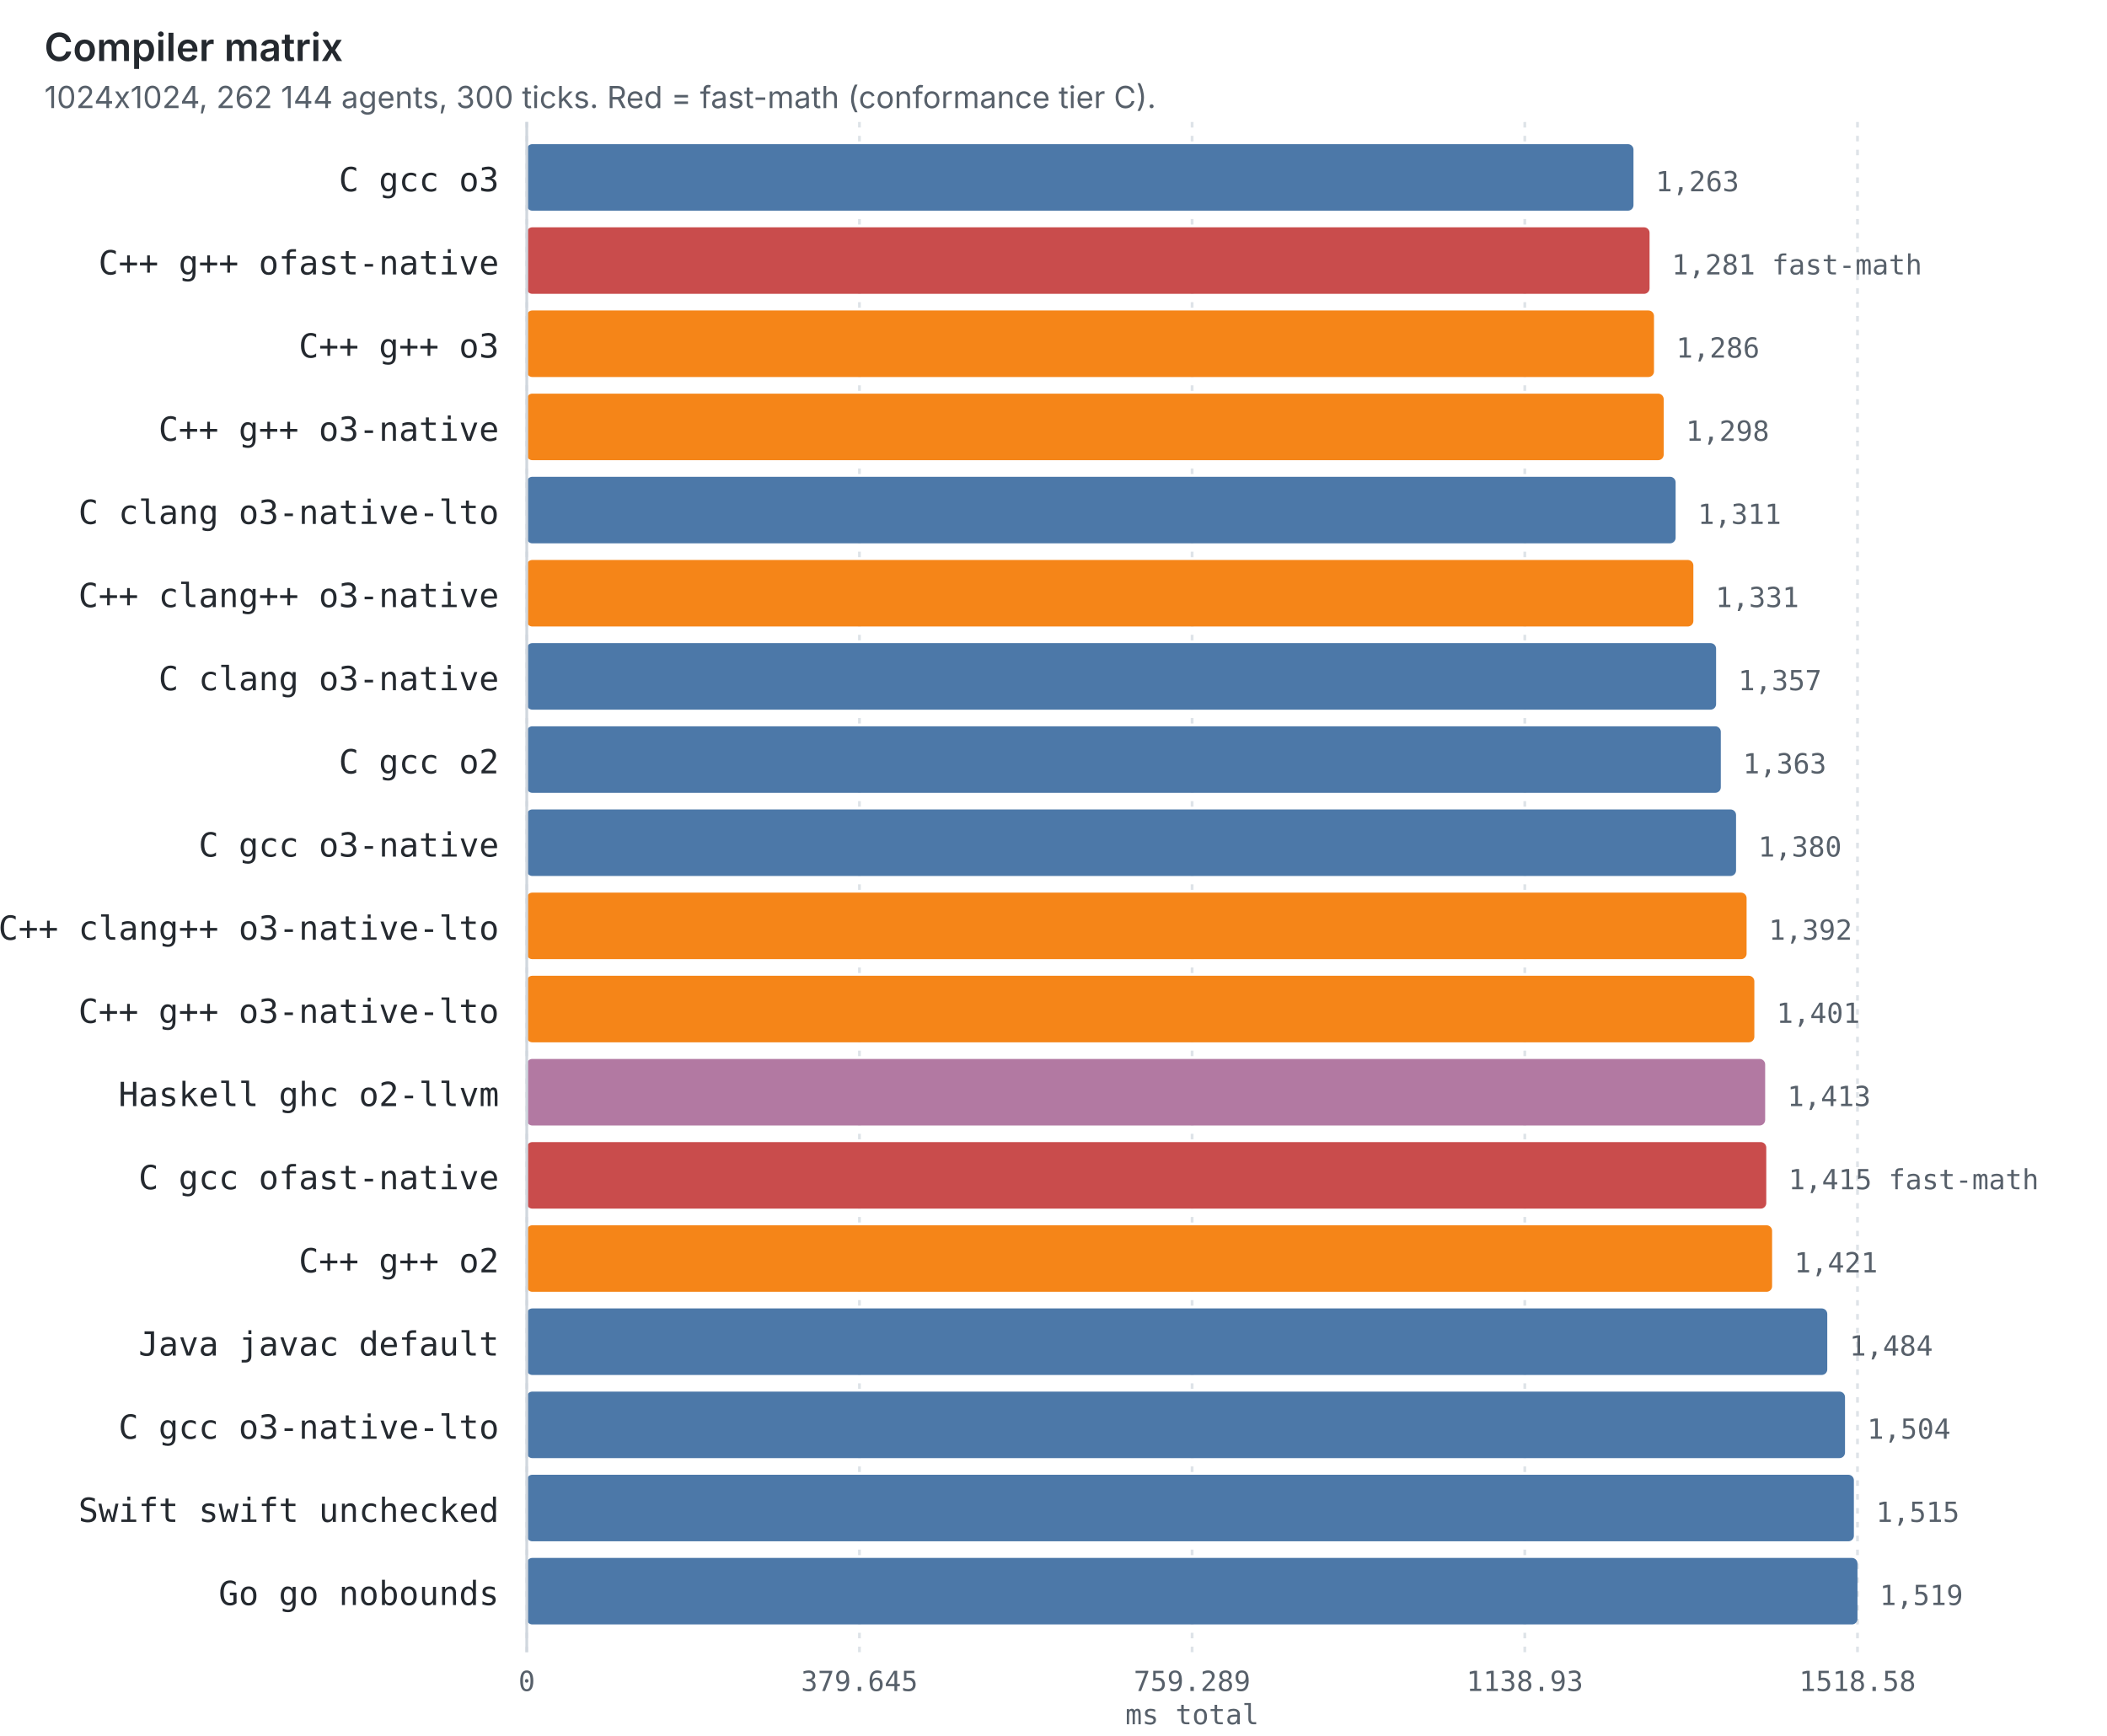
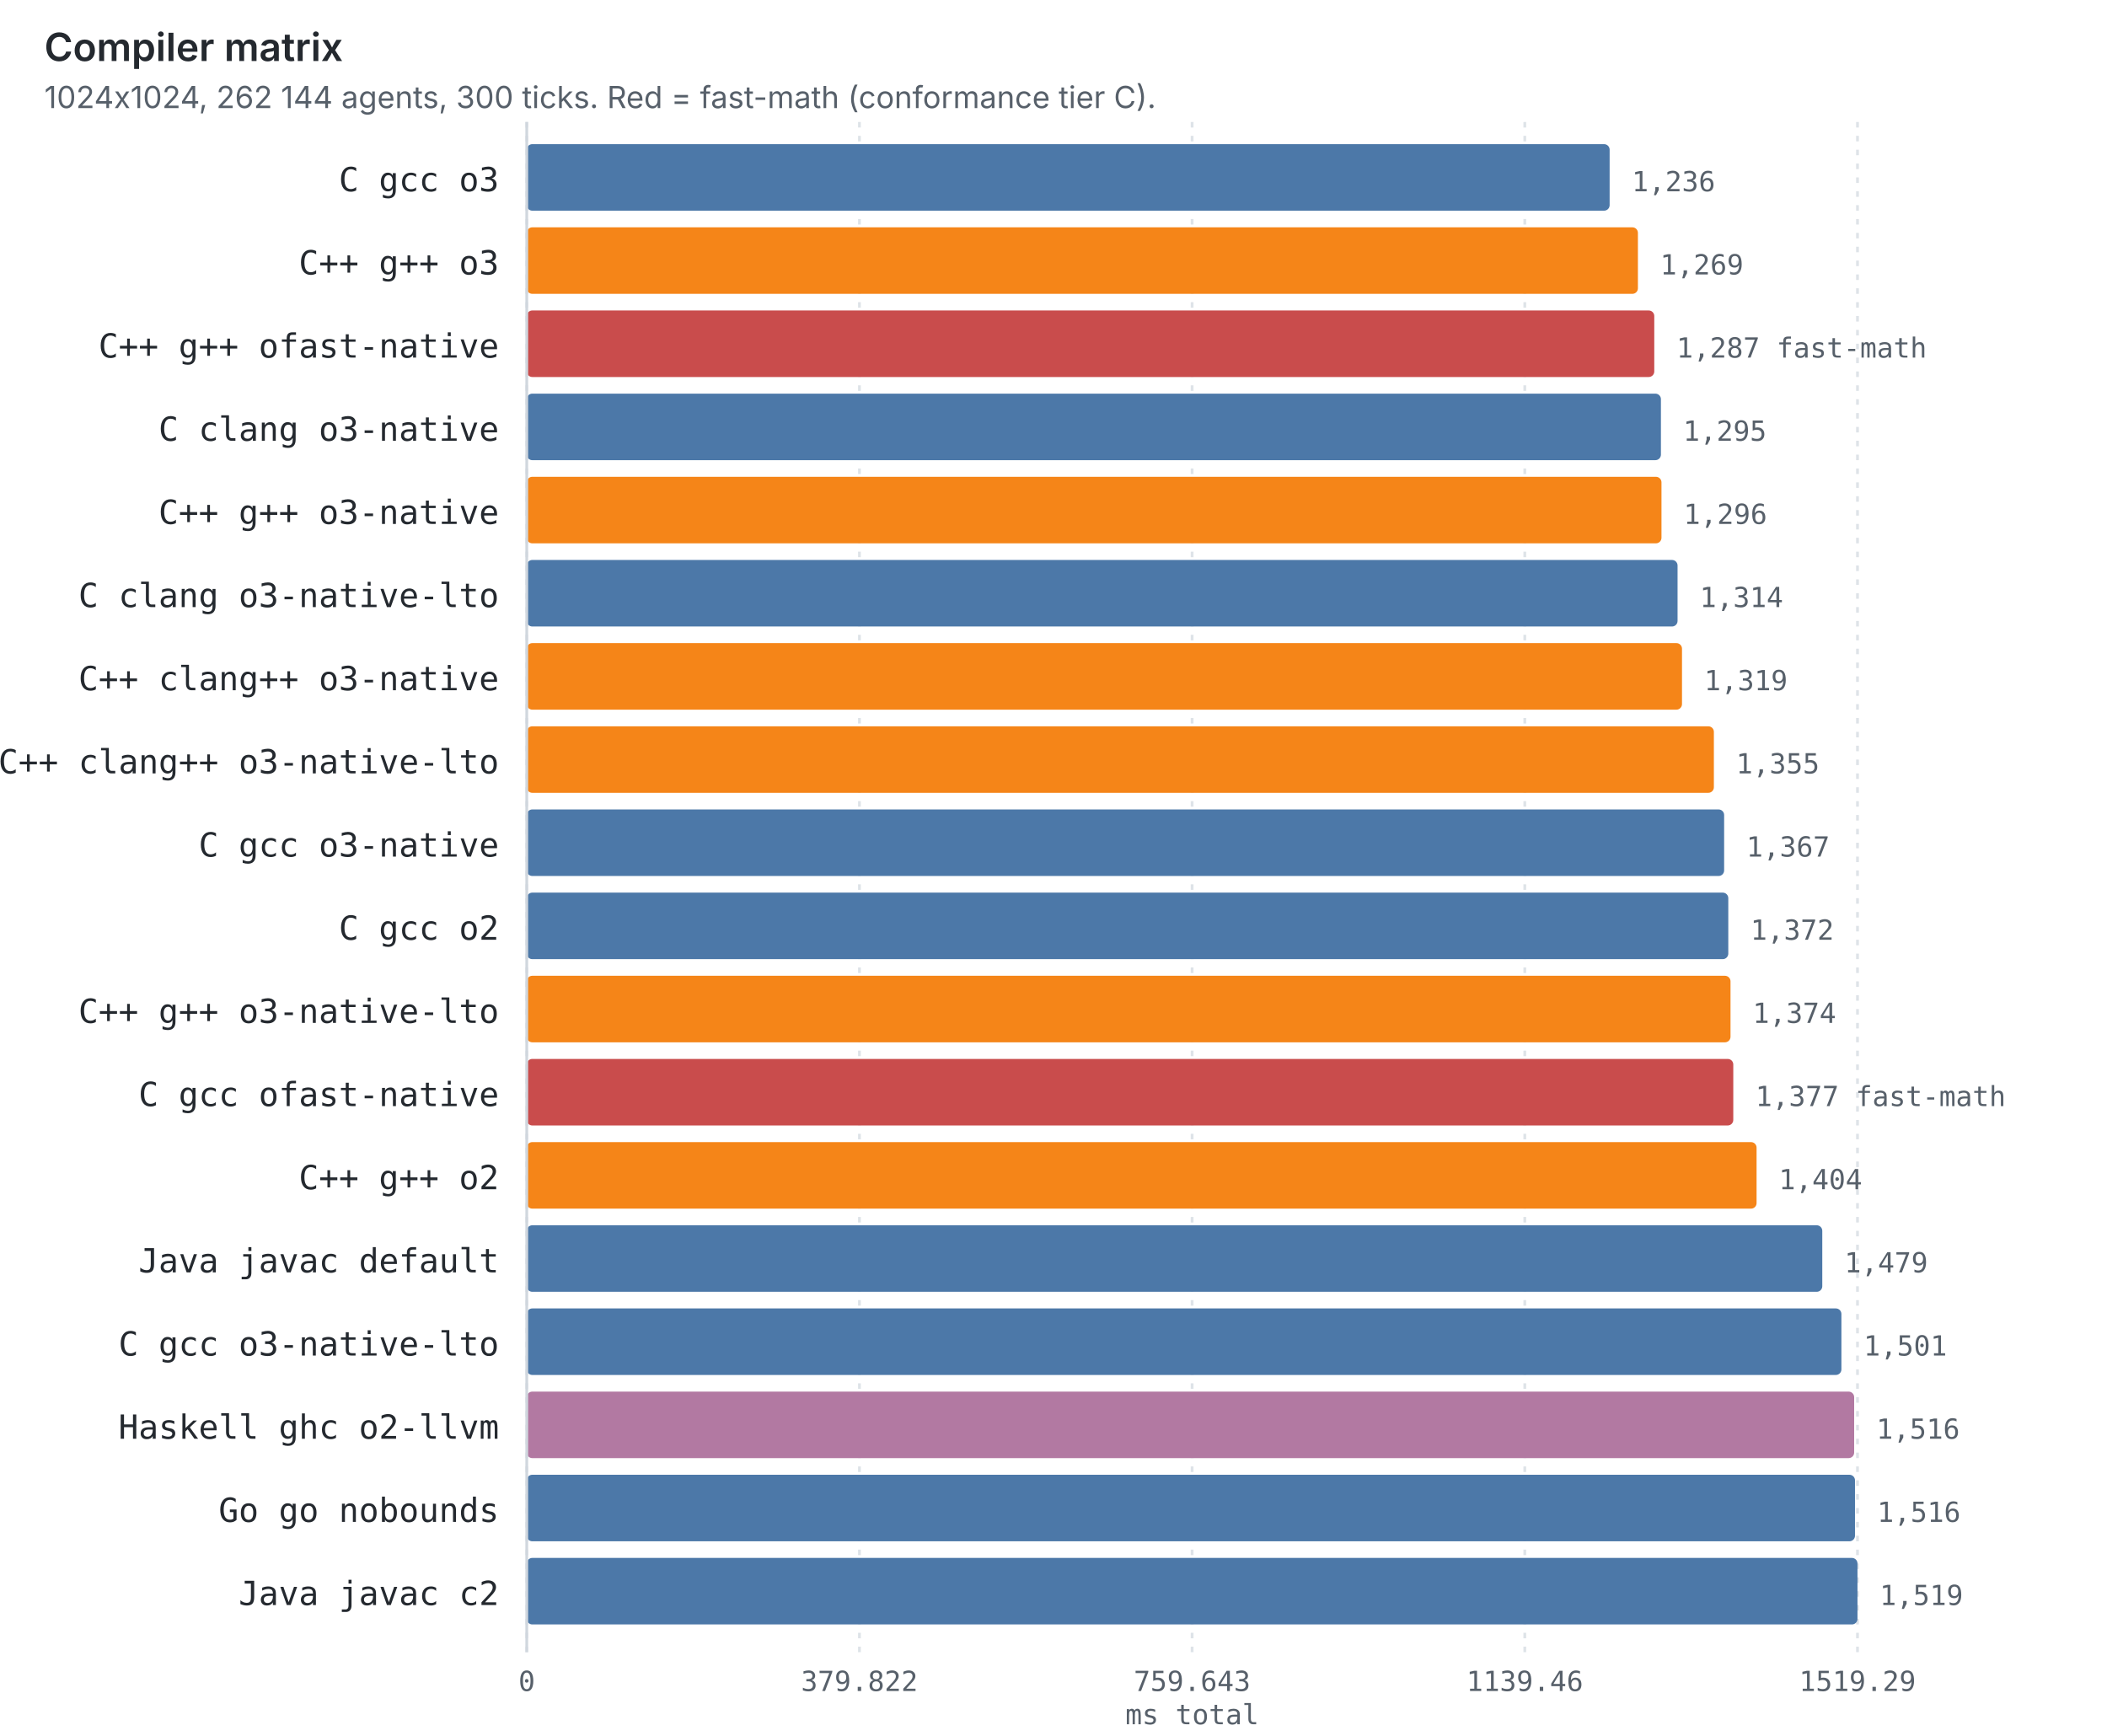
<svg xmlns="http://www.w3.org/2000/svg" viewBox="0 0 760 626" width="760" height="626" role="img" aria-label="Compiler matrix">
  <style>
    .bg    { fill: none; }
    .lbl   { fill: #24292f; font: 12px ui-monospace, "SF Mono", Menlo, monospace; }
    .lbl-s { fill: #57606a; font: 10px ui-monospace, "SF Mono", Menlo, monospace; }
    .ttl   { fill: #24292f; font: 600 14px -apple-system, "Segoe UI", sans-serif; }
    .sub   { fill: #57606a; font: 11px -apple-system, "Segoe UI", sans-serif; }
    .axis  { stroke: #d0d7de; stroke-width: 1; }
    .grid  { stroke: #d0d7de; stroke-width: 1; stroke-dasharray: 2 3; opacity: .7; }
    @media (prefers-color-scheme: dark) {
      .lbl   { fill: #e6edf3; }
      .lbl-s { fill: #9198a1; }
      .ttl   { fill: #e6edf3; }
      .sub   { fill: #9198a1; }
      .axis  { stroke: #3d444d; }
      .grid  { stroke: #3d444d; }
    }
  </style>
  <text x="16" y="22" class="ttl">Compiler matrix</text>
  <text x="16" y="39" class="sub">1024x1024, 262 144 agents, 300 ticks. Red = fast-math (conformance tier C).</text>
  <line x1="190.0" y1="44" x2="190.0" y2="596" class="grid" />
  <text x="190.0" y="610" class="lbl-s" text-anchor="middle">0</text>
  <line x1="310.0" y1="44" x2="310.0" y2="596" class="grid" />
-   <text x="310.0" y="610" class="lbl-s" text-anchor="middle">379.645</text>
+   <text x="310.0" y="610" class="lbl-s" text-anchor="middle">379.822</text>
  <line x1="430.0" y1="44" x2="430.0" y2="596" class="grid" />
-   <text x="430.0" y="610" class="lbl-s" text-anchor="middle">759.289</text>
+   <text x="430.0" y="610" class="lbl-s" text-anchor="middle">759.643</text>
  <line x1="550.0" y1="44" x2="550.0" y2="596" class="grid" />
-   <text x="550.0" y="610" class="lbl-s" text-anchor="middle">1138.93</text>
+   <text x="550.0" y="610" class="lbl-s" text-anchor="middle">1139.46</text>
  <line x1="670.0" y1="44" x2="670.0" y2="596" class="grid" />
-   <text x="670.0" y="610" class="lbl-s" text-anchor="middle">1518.58</text>
+   <text x="670.0" y="610" class="lbl-s" text-anchor="middle">1519.29</text>
  <text x="430" y="622" class="lbl-s" text-anchor="middle">ms total</text>
  <text x="180" y="69" class="lbl" text-anchor="end">C gcc o3</text>
-   <rect x="190" y="52" width="399.2" height="24" rx="2" fill="#4c78a8" />
-   <text x="597.2" y="69" class="lbl-s">1,263</text>
-   <text x="180" y="99" class="lbl" text-anchor="end">C++ g++ ofast-native</text>
-   <rect x="190" y="82" width="405.0" height="24" rx="2" fill="#c94c4c" />
-   <text x="603.0" y="99" class="lbl-s">1,281  fast-math</text>
-   <text x="180" y="129" class="lbl" text-anchor="end">C++ g++ o3</text>
-   <rect x="190" y="112" width="406.6" height="24" rx="2" fill="#f58518" />
-   <text x="604.6" y="129" class="lbl-s">1,286</text>
-   <text x="180" y="159" class="lbl" text-anchor="end">C++ g++ o3-native</text>
-   <rect x="190" y="142" width="410.1" height="24" rx="2" fill="#f58518" />
-   <text x="608.1" y="159" class="lbl-s">1,298</text>
-   <text x="180" y="189" class="lbl" text-anchor="end">C clang o3-native-lto</text>
-   <rect x="190" y="172" width="414.4" height="24" rx="2" fill="#4c78a8" />
-   <text x="612.4" y="189" class="lbl-s">1,311</text>
-   <text x="180" y="219" class="lbl" text-anchor="end">C++ clang++ o3-native</text>
-   <rect x="190" y="202" width="420.8" height="24" rx="2" fill="#f58518" />
-   <text x="618.8" y="219" class="lbl-s">1,331</text>
-   <text x="180" y="249" class="lbl" text-anchor="end">C clang o3-native</text>
-   <rect x="190" y="232" width="429.0" height="24" rx="2" fill="#4c78a8" />
-   <text x="627.0" y="249" class="lbl-s">1,357</text>
-   <text x="180" y="279" class="lbl" text-anchor="end">C gcc o2</text>
-   <rect x="190" y="262" width="430.7" height="24" rx="2" fill="#4c78a8" />
-   <text x="628.7" y="279" class="lbl-s">1,363</text>
+   <rect x="190" y="52" width="390.6" height="24" rx="2" fill="#4c78a8" />
+   <text x="588.6" y="69" class="lbl-s">1,236</text>
+   <text x="180" y="99" class="lbl" text-anchor="end">C++ g++ o3</text>
+   <rect x="190" y="82" width="400.8" height="24" rx="2" fill="#f58518" />
+   <text x="598.8" y="99" class="lbl-s">1,269</text>
+   <text x="180" y="129" class="lbl" text-anchor="end">C++ g++ ofast-native</text>
+   <rect x="190" y="112" width="406.7" height="24" rx="2" fill="#c94c4c" />
+   <text x="604.7" y="129" class="lbl-s">1,287  fast-math</text>
+   <text x="180" y="159" class="lbl" text-anchor="end">C clang o3-native</text>
+   <rect x="190" y="142" width="409.1" height="24" rx="2" fill="#4c78a8" />
+   <text x="607.1" y="159" class="lbl-s">1,295</text>
+   <text x="180" y="189" class="lbl" text-anchor="end">C++ g++ o3-native</text>
+   <rect x="190" y="172" width="409.3" height="24" rx="2" fill="#f58518" />
+   <text x="607.3" y="189" class="lbl-s">1,296</text>
+   <text x="180" y="219" class="lbl" text-anchor="end">C clang o3-native-lto</text>
+   <rect x="190" y="202" width="415.1" height="24" rx="2" fill="#4c78a8" />
+   <text x="613.1" y="219" class="lbl-s">1,314</text>
+   <text x="180" y="249" class="lbl" text-anchor="end">C++ clang++ o3-native</text>
+   <rect x="190" y="232" width="416.7" height="24" rx="2" fill="#f58518" />
+   <text x="614.7" y="249" class="lbl-s">1,319</text>
+   <text x="180" y="279" class="lbl" text-anchor="end">C++ clang++ o3-native-lto</text>
+   <rect x="190" y="262" width="428.2" height="24" rx="2" fill="#f58518" />
+   <text x="626.2" y="279" class="lbl-s">1,355</text>
  <text x="180" y="309" class="lbl" text-anchor="end">C gcc o3-native</text>
-   <rect x="190" y="292" width="436.2" height="24" rx="2" fill="#4c78a8" />
-   <text x="634.2" y="309" class="lbl-s">1,380</text>
-   <text x="180" y="339" class="lbl" text-anchor="end">C++ clang++ o3-native-lto</text>
-   <rect x="190" y="322" width="440.0" height="24" rx="2" fill="#f58518" />
-   <text x="638.0" y="339" class="lbl-s">1,392</text>
+   <rect x="190" y="292" width="431.9" height="24" rx="2" fill="#4c78a8" />
+   <text x="629.9" y="309" class="lbl-s">1,367</text>
+   <text x="180" y="339" class="lbl" text-anchor="end">C gcc o2</text>
+   <rect x="190" y="322" width="433.4" height="24" rx="2" fill="#4c78a8" />
+   <text x="631.4" y="339" class="lbl-s">1,372</text>
  <text x="180" y="369" class="lbl" text-anchor="end">C++ g++ o3-native-lto</text>
-   <rect x="190" y="352" width="442.8" height="24" rx="2" fill="#f58518" />
-   <text x="640.8" y="369" class="lbl-s">1,401</text>
-   <text x="180" y="399" class="lbl" text-anchor="end">Haskell ghc o2-llvm</text>
-   <rect x="190" y="382" width="446.7" height="24" rx="2" fill="#b279a2" />
-   <text x="644.7" y="399" class="lbl-s">1,413</text>
-   <text x="180" y="429" class="lbl" text-anchor="end">C gcc ofast-native</text>
-   <rect x="190" y="412" width="447.1" height="24" rx="2" fill="#c94c4c" />
-   <text x="645.1" y="429" class="lbl-s">1,415  fast-math</text>
-   <text x="180" y="459" class="lbl" text-anchor="end">C++ g++ o2</text>
-   <rect x="190" y="442" width="449.2" height="24" rx="2" fill="#f58518" />
-   <text x="647.2" y="459" class="lbl-s">1,421</text>
-   <text x="180" y="489" class="lbl" text-anchor="end">Java javac default</text>
-   <rect x="190" y="472" width="469.1" height="24" rx="2" fill="#4c78a8" />
-   <text x="667.1" y="489" class="lbl-s">1,484</text>
-   <text x="180" y="519" class="lbl" text-anchor="end">C gcc o3-native-lto</text>
-   <rect x="190" y="502" width="475.5" height="24" rx="2" fill="#4c78a8" />
-   <text x="673.5" y="519" class="lbl-s">1,504</text>
-   <text x="180" y="549" class="lbl" text-anchor="end">Swift swift unchecked</text>
-   <rect x="190" y="532" width="478.7" height="24" rx="2" fill="#4c78a8" />
-   <text x="676.7" y="549" class="lbl-s">1,515</text>
-   <text x="180" y="579" class="lbl" text-anchor="end">Go go nobounds</text>
+   <rect x="190" y="352" width="434.2" height="24" rx="2" fill="#f58518" />
+   <text x="632.2" y="369" class="lbl-s">1,374</text>
+   <text x="180" y="399" class="lbl" text-anchor="end">C gcc ofast-native</text>
+   <rect x="190" y="382" width="435.2" height="24" rx="2" fill="#c94c4c" />
+   <text x="633.2" y="399" class="lbl-s">1,377  fast-math</text>
+   <text x="180" y="429" class="lbl" text-anchor="end">C++ g++ o2</text>
+   <rect x="190" y="412" width="443.6" height="24" rx="2" fill="#f58518" />
+   <text x="641.6" y="429" class="lbl-s">1,404</text>
+   <text x="180" y="459" class="lbl" text-anchor="end">Java javac default</text>
+   <rect x="190" y="442" width="467.3" height="24" rx="2" fill="#4c78a8" />
+   <text x="665.3" y="459" class="lbl-s">1,479</text>
+   <text x="180" y="489" class="lbl" text-anchor="end">C gcc o3-native-lto</text>
+   <rect x="190" y="472" width="474.2" height="24" rx="2" fill="#4c78a8" />
+   <text x="672.2" y="489" class="lbl-s">1,501</text>
+   <text x="180" y="519" class="lbl" text-anchor="end">Haskell ghc o2-llvm</text>
+   <rect x="190" y="502" width="478.8" height="24" rx="2" fill="#b279a2" />
+   <text x="676.8" y="519" class="lbl-s">1,516</text>
+   <text x="180" y="549" class="lbl" text-anchor="end">Go go nobounds</text>
+   <rect x="190" y="532" width="479.1" height="24" rx="2" fill="#4c78a8" />
+   <text x="677.1" y="549" class="lbl-s">1,516</text>
+   <text x="180" y="579" class="lbl" text-anchor="end">Java javac c2</text>
  <rect x="190" y="562" width="480.0" height="24" rx="2" fill="#4c78a8" />
  <text x="678.0" y="579" class="lbl-s">1,519</text>
  <line x1="190" y1="44" x2="190" y2="596" class="axis" />
</svg>
